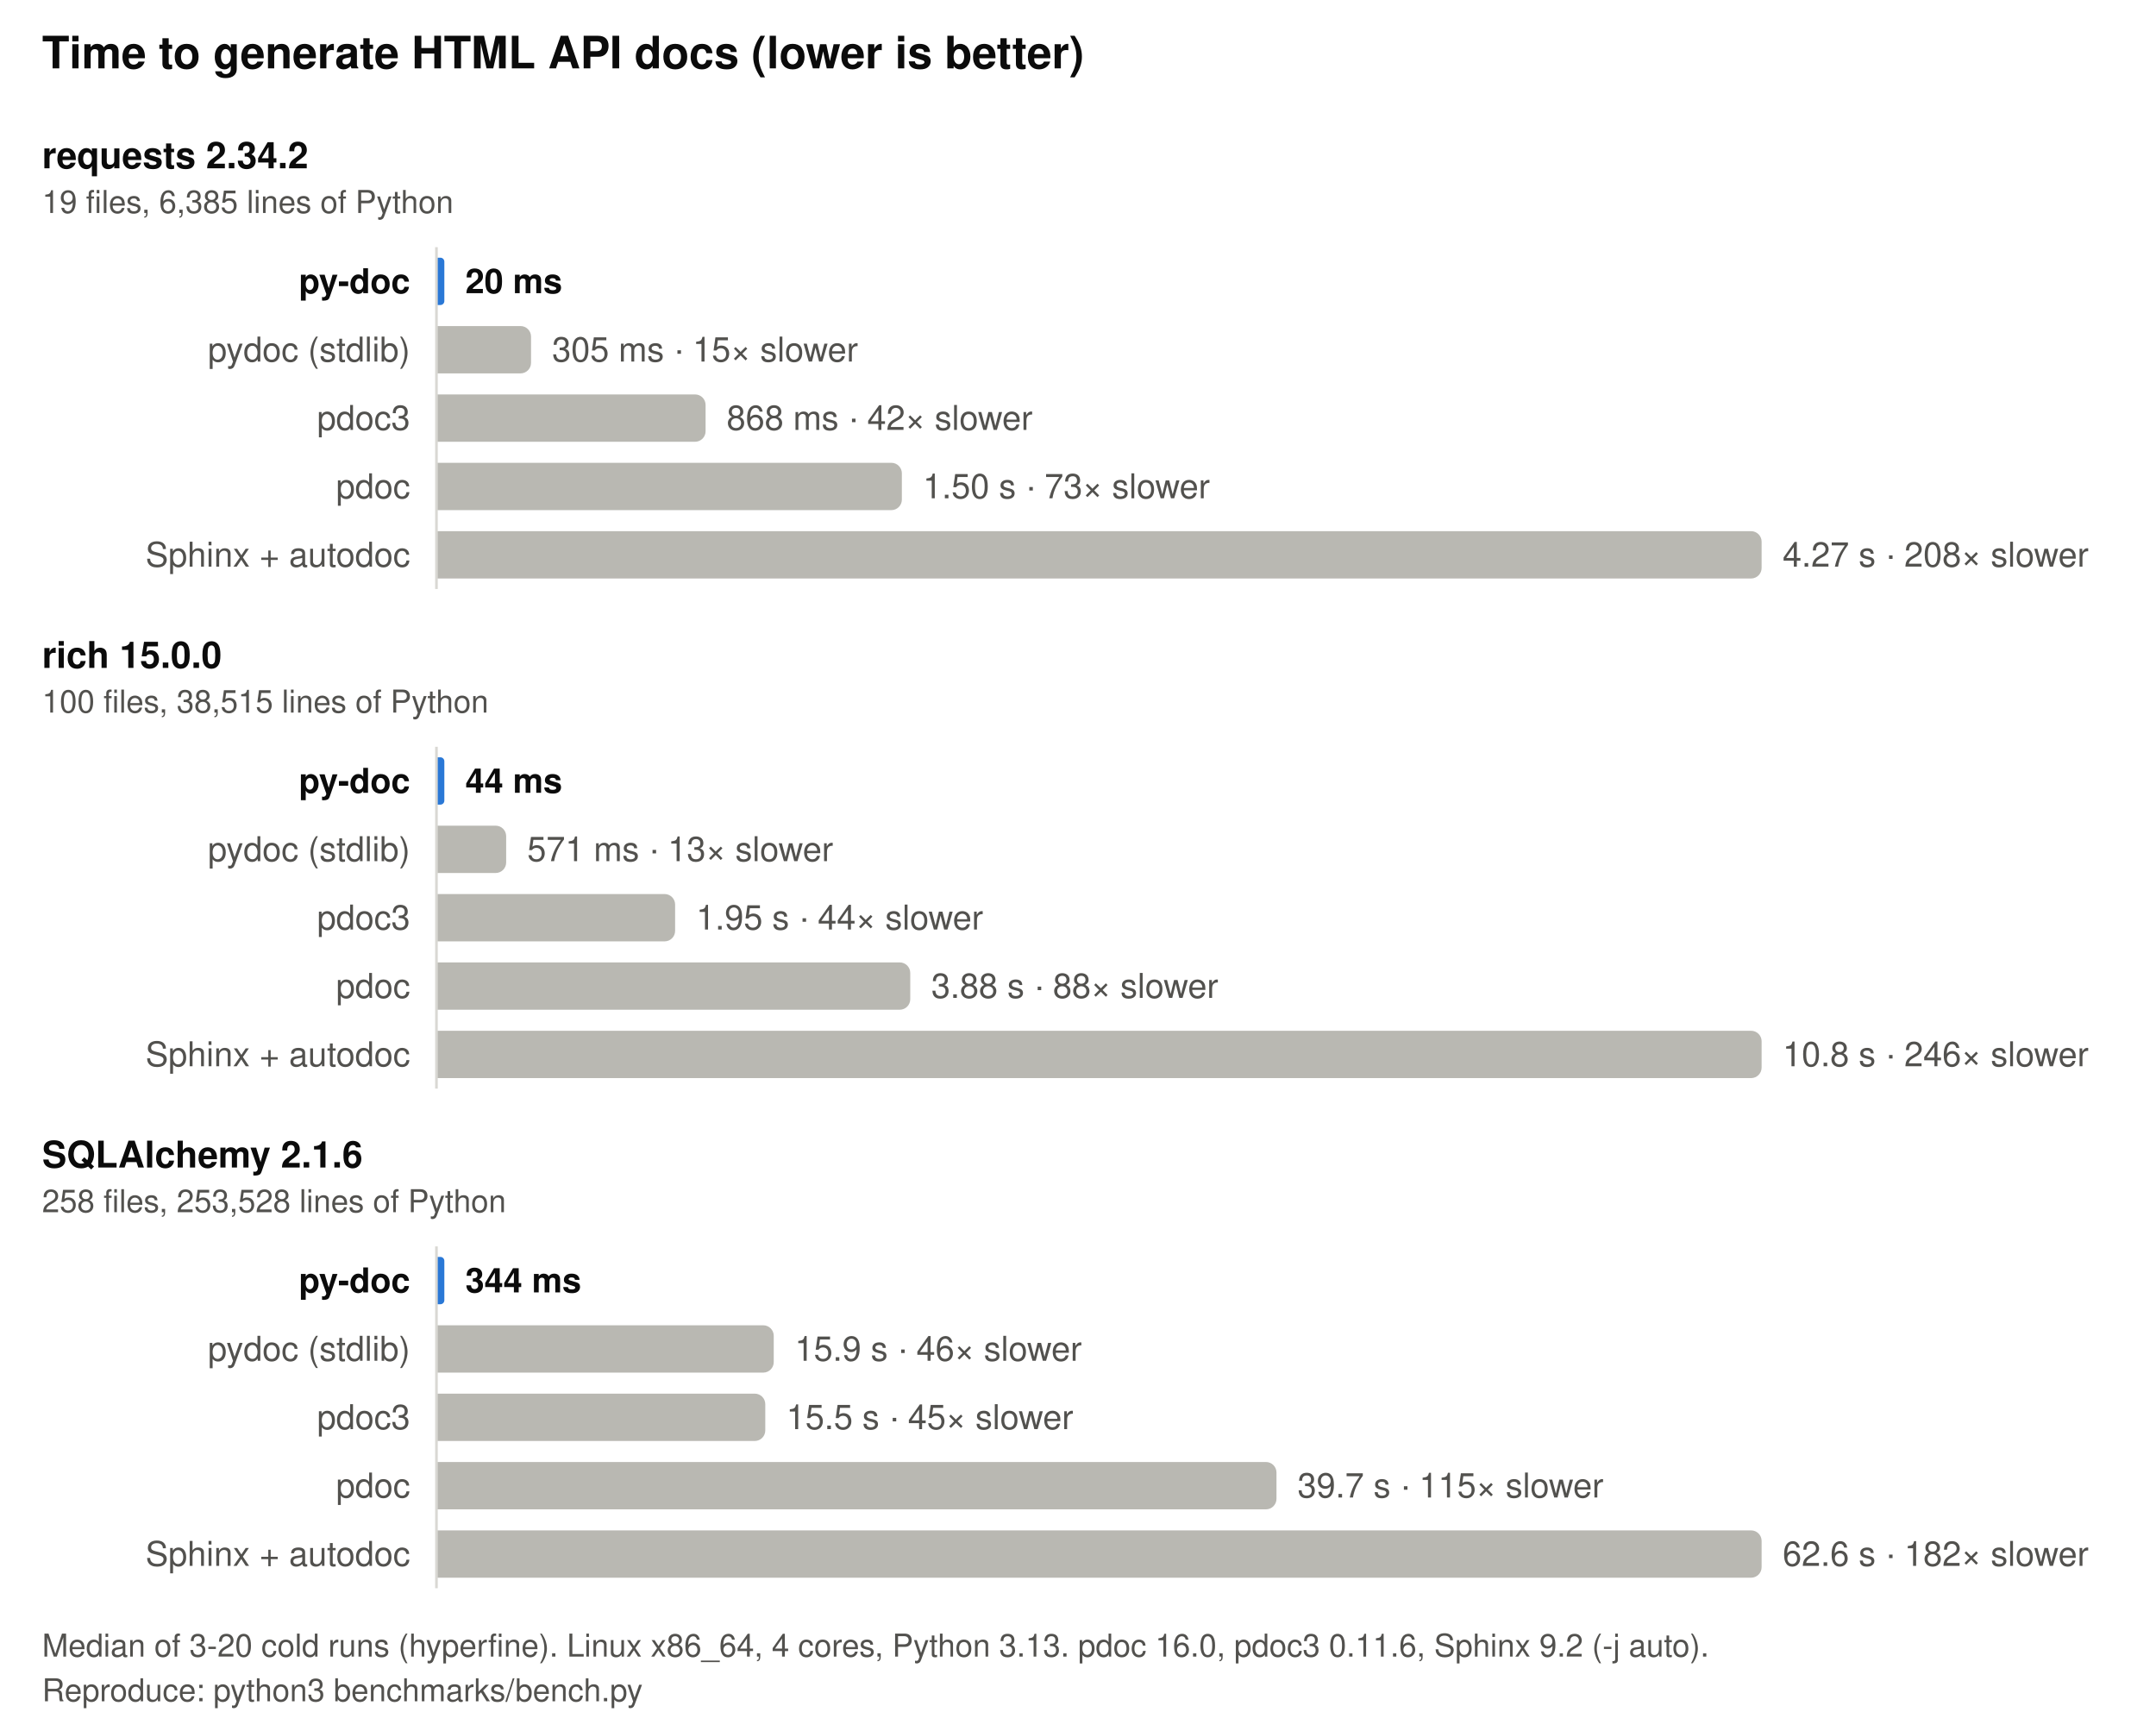
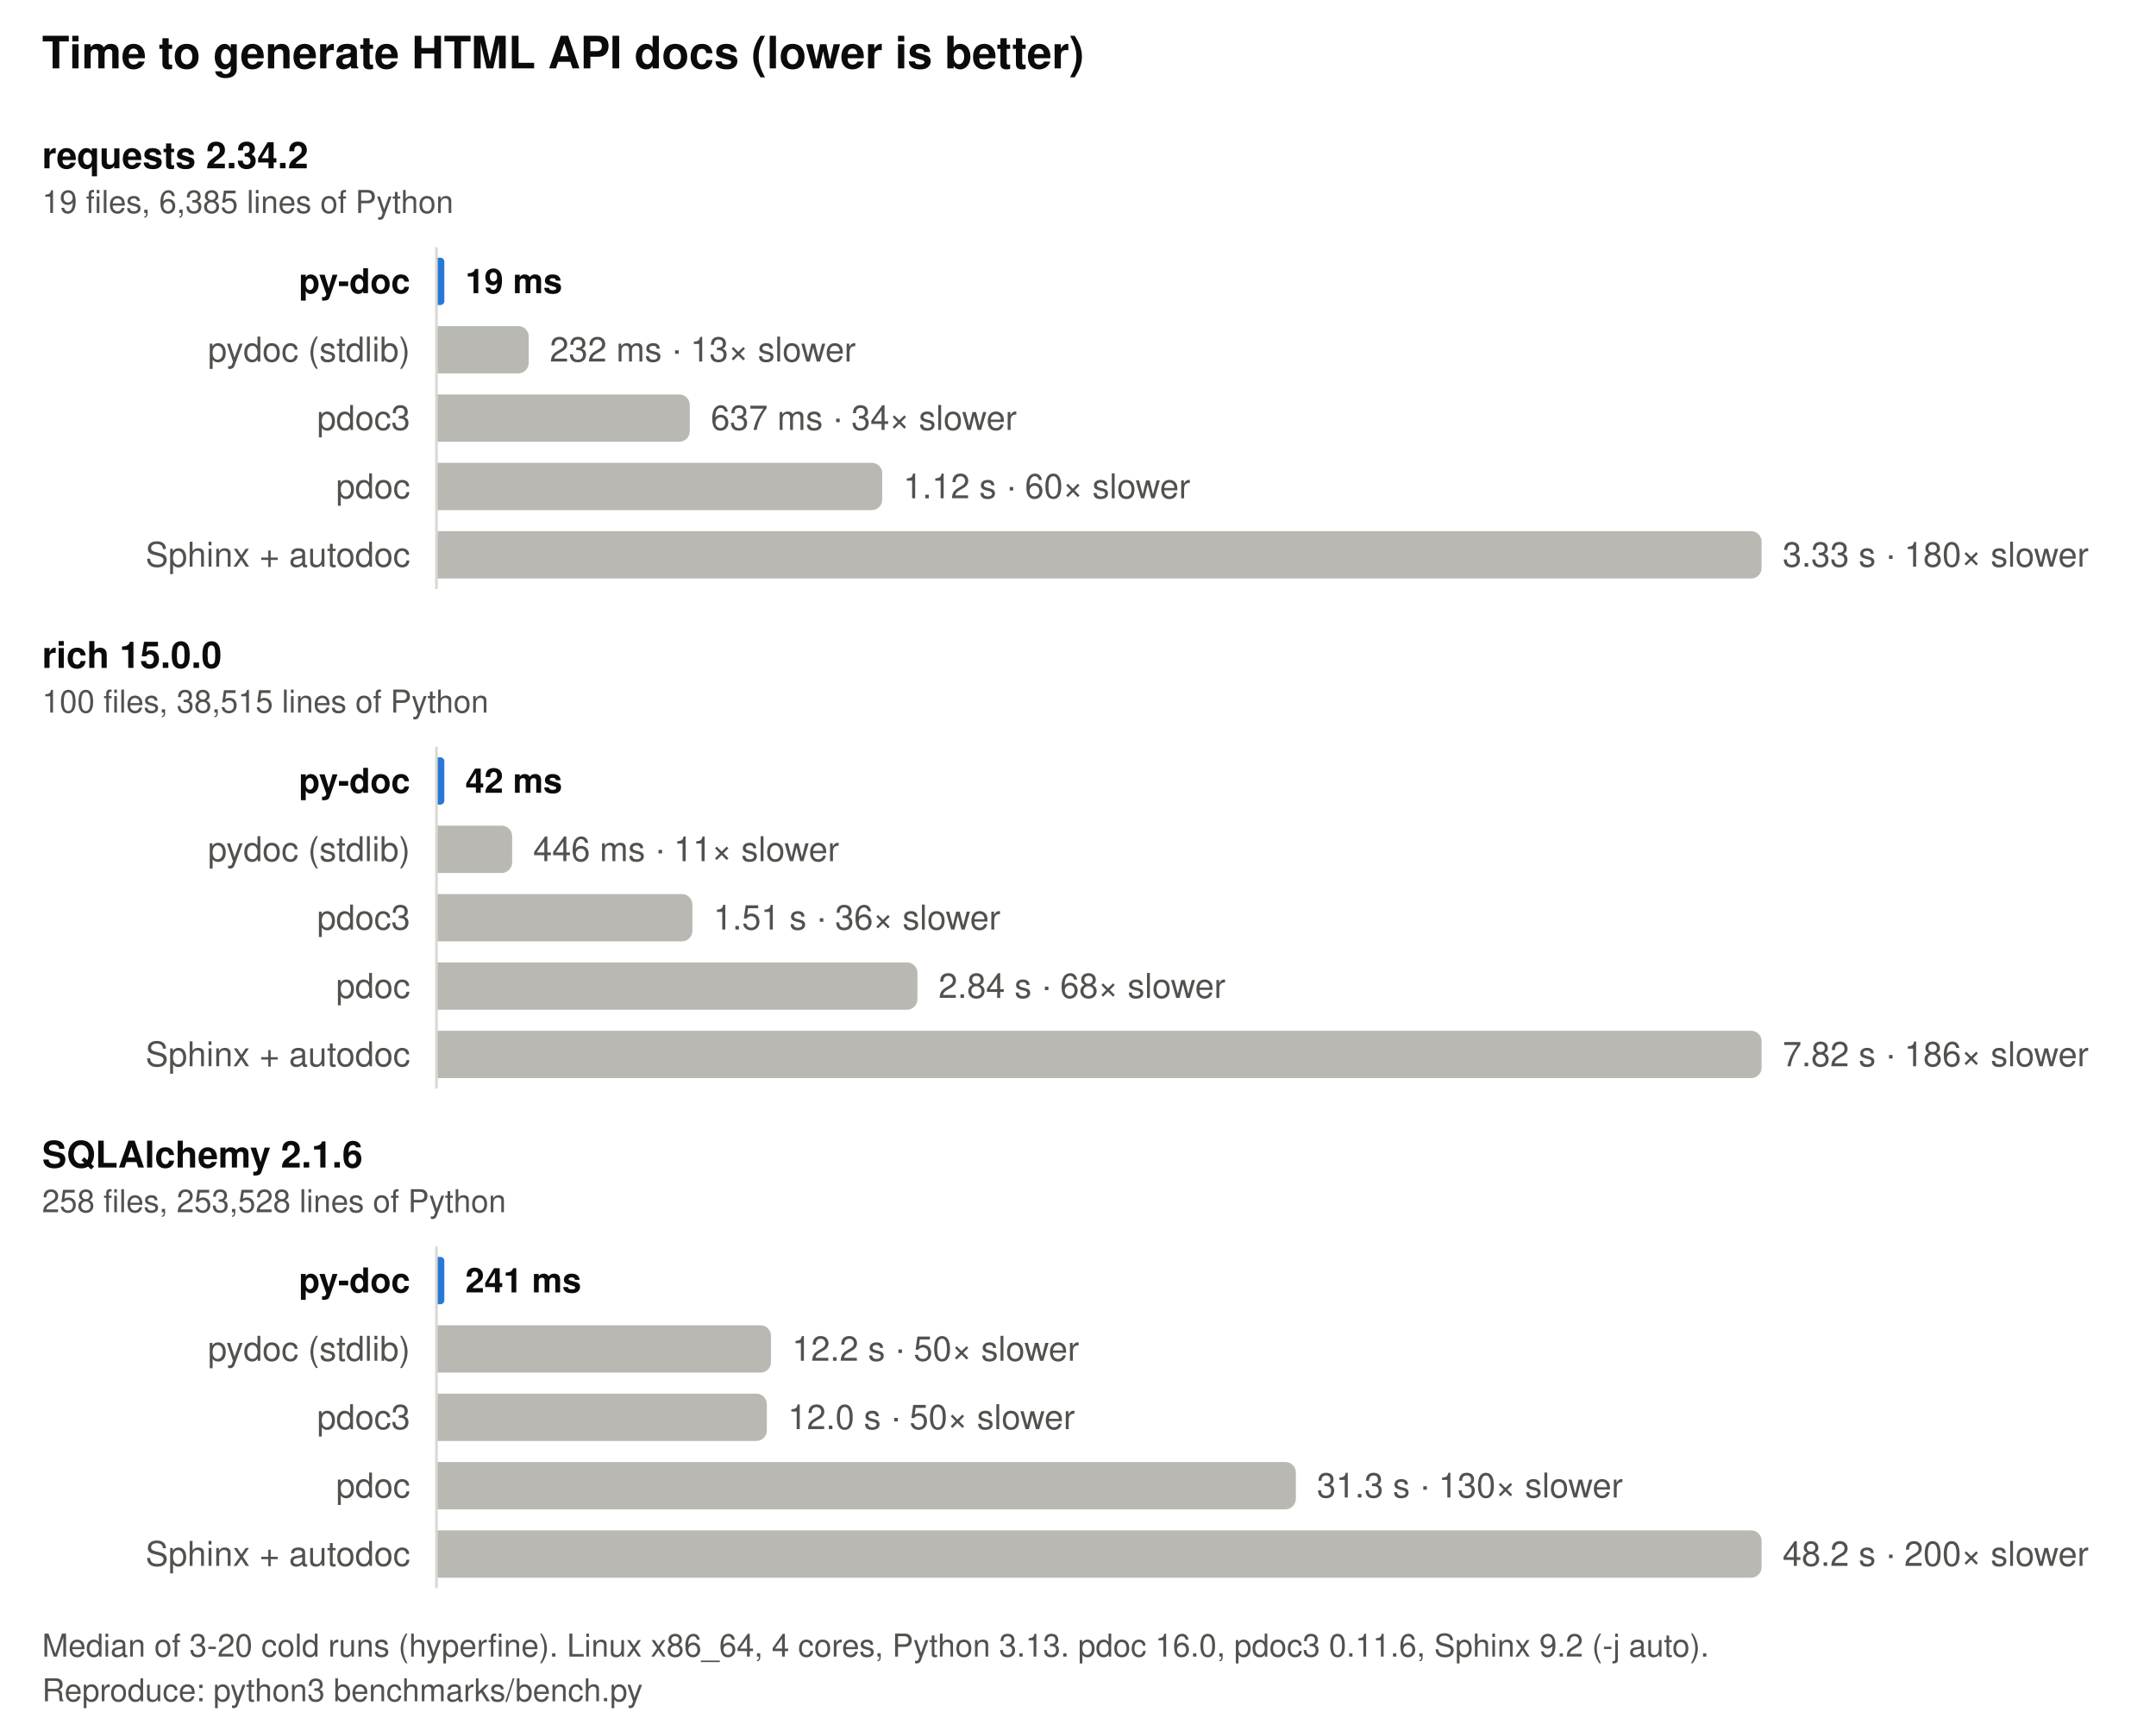
<svg xmlns="http://www.w3.org/2000/svg" width="820" height="658" viewBox="0 0 820 658" role="img" aria-labelledby="t d">
  <style>
  .t { font: 600 17px -apple-system, "Segoe UI", Helvetica, Arial, sans-serif; fill: #0b0b0b; }
  .h { font: 600 14px -apple-system, "Segoe UI", Helvetica, Arial, sans-serif; fill: #0b0b0b; }
  .s, .f { font: 12px -apple-system, "Segoe UI", Helvetica, Arial, sans-serif; fill: #52514e; }
  .l, .v { font: 13px -apple-system, "Segoe UI", Helvetica, Arial, sans-serif; fill: #52514e; }
  .b { font-weight: 600; fill: #0b0b0b; }
  .acc { fill: #2a78d6; }
  .mut { fill: #b9b8b2; }
  .axis { stroke: #d9d8d3; stroke-width: 1; }
  @media (prefers-color-scheme: dark) {
    .t, .h, .b { fill: #f0efec; }
    .s, .f, .l, .v { fill: #c3c2b7; }
    .acc { fill: #3987e5; }
    .mut { fill: #5c5b56; }
    .axis { stroke: #3a3936; }
  }
</style>
  <text class="t" x="16" y="26">Time to generate HTML API docs (lower is better)</text>
  <text class="h" x="16" y="64">requests 2.34.2</text>
  <text class="s" x="16" y="81">19 files, 6,385 lines of Python</text>
  <text class="l b" x="156" y="111.5" text-anchor="end">py-doc</text>
  <path class="acc" d="M166,98 h1.50 a1.5,1.5 0 0 1 1.5,1.5 v15.0 a1.5,1.5 0 0 1 -1.5,1.5 h-1.50 z" />
-   <text class="v b" x="177.00" y="111.5">20 ms</text>
+   <text class="v b" x="177.00" y="111.5">19 ms</text>
  <text class="l" x="156" y="137.5" text-anchor="end">pydoc (stdlib)</text>
-   <path class="mut" d="M166,124 h31.97 a4.0,4.0 0 0 1 4.0,4.0 v10.0 a4.0,4.0 0 0 1 -4.0,4.0 h-31.97 z" />
-   <text class="v" x="209.97" y="137.5">305 ms  ·  15× slower</text>
+   <path class="mut" d="M166,124 h31.09 a4.0,4.0 0 0 1 4.0,4.0 v10.0 a4.0,4.0 0 0 1 -4.0,4.0 h-31.09 z" />
+   <text class="v" x="209.09" y="137.5">232 ms  ·  13× slower</text>
  <text class="l" x="156" y="163.5" text-anchor="end">pdoc3</text>
-   <path class="mut" d="M166,150 h98.36 a4.0,4.0 0 0 1 4.0,4.0 v10.0 a4.0,4.0 0 0 1 -4.0,4.0 h-98.36 z" />
-   <text class="v" x="276.36" y="163.5">868 ms  ·  42× slower</text>
+   <path class="mut" d="M166,150 h92.34 a4.0,4.0 0 0 1 4.0,4.0 v10.0 a4.0,4.0 0 0 1 -4.0,4.0 h-92.34 z" />
+   <text class="v" x="270.34" y="163.5">637 ms  ·  34× slower</text>
  <text class="l" x="156" y="189.5" text-anchor="end">pdoc</text>
-   <path class="mut" d="M166,176 h173.01 a4.0,4.0 0 0 1 4.0,4.0 v10.0 a4.0,4.0 0 0 1 -4.0,4.0 h-173.01 z" />
-   <text class="v" x="351.01" y="189.5">1.50 s  ·  73× slower</text>
+   <path class="mut" d="M166,176 h165.55 a4.0,4.0 0 0 1 4.0,4.0 v10.0 a4.0,4.0 0 0 1 -4.0,4.0 h-165.55 z" />
+   <text class="v" x="343.55" y="189.5">1.12 s  ·  60× slower</text>
  <text class="l" x="156" y="215.5" text-anchor="end">Sphinx + autodoc</text>
  <path class="mut" d="M166,202 h500.00 a4.0,4.0 0 0 1 4.0,4.0 v10.0 a4.0,4.0 0 0 1 -4.0,4.0 h-500.00 z" />
-   <text class="v" x="678.00" y="215.5">4.27 s  ·  208× slower</text>
+   <text class="v" x="678.00" y="215.5">3.33 s  ·  180× slower</text>
  <line class="axis" x1="166" x2="166" y1="94" y2="224" />
  <text class="h" x="16" y="254">rich 15.0.0</text>
  <text class="s" x="16" y="271">100 files, 38,515 lines of Python</text>
  <text class="l b" x="156" y="301.5" text-anchor="end">py-doc</text>
  <path class="acc" d="M166,288 h1.50 a1.5,1.5 0 0 1 1.5,1.5 v15.0 a1.5,1.5 0 0 1 -1.5,1.5 h-1.50 z" />
-   <text class="v b" x="177.00" y="301.5">44 ms</text>
+   <text class="v b" x="177.00" y="301.5">42 ms</text>
  <text class="l" x="156" y="327.5" text-anchor="end">pydoc (stdlib)</text>
-   <path class="mut" d="M166,314 h22.51 a4.0,4.0 0 0 1 4.0,4.0 v10.0 a4.0,4.0 0 0 1 -4.0,4.0 h-22.51 z" />
-   <text class="v" x="200.51" y="327.5">571 ms  ·  13× slower</text>
+   <path class="mut" d="M166,314 h24.78 a4.0,4.0 0 0 1 4.0,4.0 v10.0 a4.0,4.0 0 0 1 -4.0,4.0 h-24.78 z" />
+   <text class="v" x="202.78" y="327.5">446 ms  ·  11× slower</text>
  <text class="l" x="156" y="353.5" text-anchor="end">pdoc3</text>
-   <path class="mut" d="M166,340 h86.77 a4.0,4.0 0 0 1 4.0,4.0 v10.0 a4.0,4.0 0 0 1 -4.0,4.0 h-86.77 z" />
-   <text class="v" x="264.77" y="353.5">1.95 s  ·  44× slower</text>
+   <path class="mut" d="M166,340 h93.34 a4.0,4.0 0 0 1 4.0,4.0 v10.0 a4.0,4.0 0 0 1 -4.0,4.0 h-93.34 z" />
+   <text class="v" x="271.34" y="353.5">1.51 s  ·  36× slower</text>
  <text class="l" x="156" y="379.5" text-anchor="end">pdoc</text>
-   <path class="mut" d="M166,366 h176.20 a4.0,4.0 0 0 1 4.0,4.0 v10.0 a4.0,4.0 0 0 1 -4.0,4.0 h-176.20 z" />
-   <text class="v" x="354.20" y="379.5">3.88 s  ·  88× slower</text>
+   <path class="mut" d="M166,366 h178.94 a4.0,4.0 0 0 1 4.0,4.0 v10.0 a4.0,4.0 0 0 1 -4.0,4.0 h-178.94 z" />
+   <text class="v" x="356.94" y="379.5">2.84 s  ·  68× slower</text>
  <text class="l" x="156" y="405.5" text-anchor="end">Sphinx + autodoc</text>
  <path class="mut" d="M166,392 h500.00 a4.0,4.0 0 0 1 4.0,4.0 v10.0 a4.0,4.0 0 0 1 -4.0,4.0 h-500.00 z" />
-   <text class="v" x="678.00" y="405.5">10.8 s  ·  246× slower</text>
+   <text class="v" x="678.00" y="405.5">7.82 s  ·  186× slower</text>
  <line class="axis" x1="166" x2="166" y1="284" y2="414" />
  <text class="h" x="16" y="444">SQLAlchemy 2.1.6</text>
  <text class="s" x="16" y="461">258 files, 253,528 lines of Python</text>
  <text class="l b" x="156" y="491.5" text-anchor="end">py-doc</text>
  <path class="acc" d="M166,478 h1.50 a1.5,1.5 0 0 1 1.5,1.5 v15.0 a1.5,1.5 0 0 1 -1.5,1.5 h-1.50 z" />
-   <text class="v b" x="177.00" y="491.5">344 ms</text>
+   <text class="v b" x="177.00" y="491.5">241 ms</text>
  <text class="l" x="156" y="517.5" text-anchor="end">pydoc (stdlib)</text>
-   <path class="mut" d="M166,504 h124.28 a4.0,4.0 0 0 1 4.0,4.0 v10.0 a4.0,4.0 0 0 1 -4.0,4.0 h-124.28 z" />
-   <text class="v" x="302.28" y="517.5">15.9 s  ·  46× slower</text>
+   <path class="mut" d="M166,504 h123.24 a4.0,4.0 0 0 1 4.0,4.0 v10.0 a4.0,4.0 0 0 1 -4.0,4.0 h-123.24 z" />
+   <text class="v" x="301.24" y="517.5">12.2 s  ·  50× slower</text>
  <text class="l" x="156" y="543.5" text-anchor="end">pdoc3</text>
-   <path class="mut" d="M166,530 h121.06 a4.0,4.0 0 0 1 4.0,4.0 v10.0 a4.0,4.0 0 0 1 -4.0,4.0 h-121.06 z" />
-   <text class="v" x="299.06" y="543.5">15.5 s  ·  45× slower</text>
+   <path class="mut" d="M166,530 h121.65 a4.0,4.0 0 0 1 4.0,4.0 v10.0 a4.0,4.0 0 0 1 -4.0,4.0 h-121.65 z" />
+   <text class="v" x="299.65" y="543.5">12.0 s  ·  50× slower</text>
  <text class="l" x="156" y="569.5" text-anchor="end">pdoc</text>
-   <path class="mut" d="M166,556 h315.49 a4.0,4.0 0 0 1 4.0,4.0 v10.0 a4.0,4.0 0 0 1 -4.0,4.0 h-315.49 z" />
-   <text class="v" x="493.49" y="569.5">39.7 s  ·  115× slower</text>
+   <path class="mut" d="M166,556 h322.86 a4.0,4.0 0 0 1 4.0,4.0 v10.0 a4.0,4.0 0 0 1 -4.0,4.0 h-322.86 z" />
+   <text class="v" x="500.86" y="569.5">31.3 s  ·  130× slower</text>
  <text class="l" x="156" y="595.5" text-anchor="end">Sphinx + autodoc</text>
  <path class="mut" d="M166,582 h500.00 a4.0,4.0 0 0 1 4.0,4.0 v10.0 a4.0,4.0 0 0 1 -4.0,4.0 h-500.00 z" />
-   <text class="v" x="678.00" y="595.5">62.6 s  ·  182× slower</text>
+   <text class="v" x="678.00" y="595.5">48.2 s  ·  200× slower</text>
  <line class="axis" x1="166" x2="166" y1="474" y2="604" />
  <text class="f" x="16" y="630">Median of 3-20 cold runs (hyperfine). Linux x86_64, 4 cores, Python 3.13. pdoc 16.0, pdoc3 0.11.6, Sphinx 9.2 (-j auto).</text>
  <text class="f" x="16" y="647">Reproduce: python3 benchmarks/bench.py</text>
</svg>
